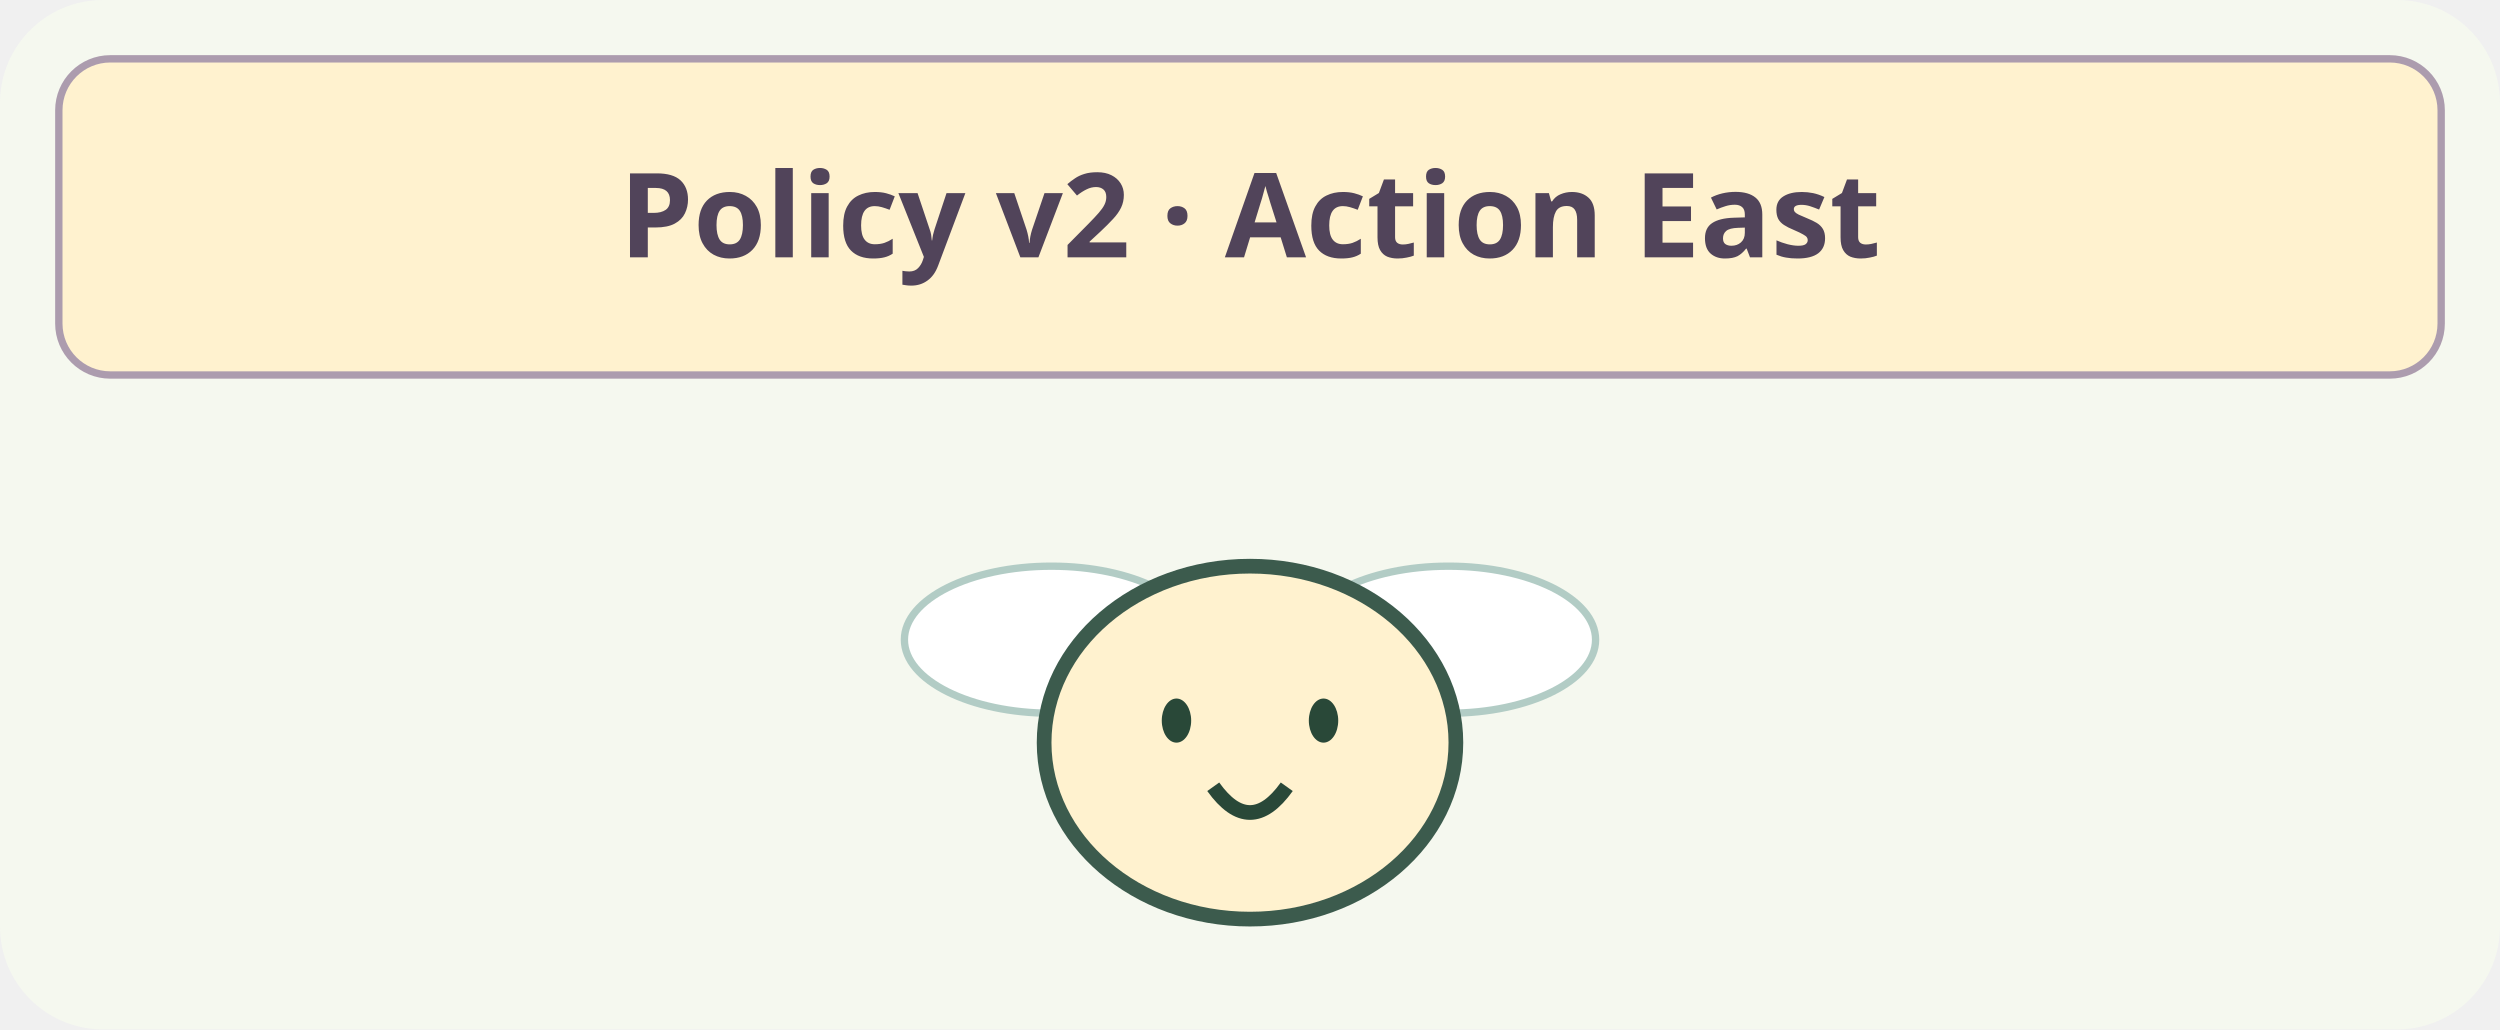
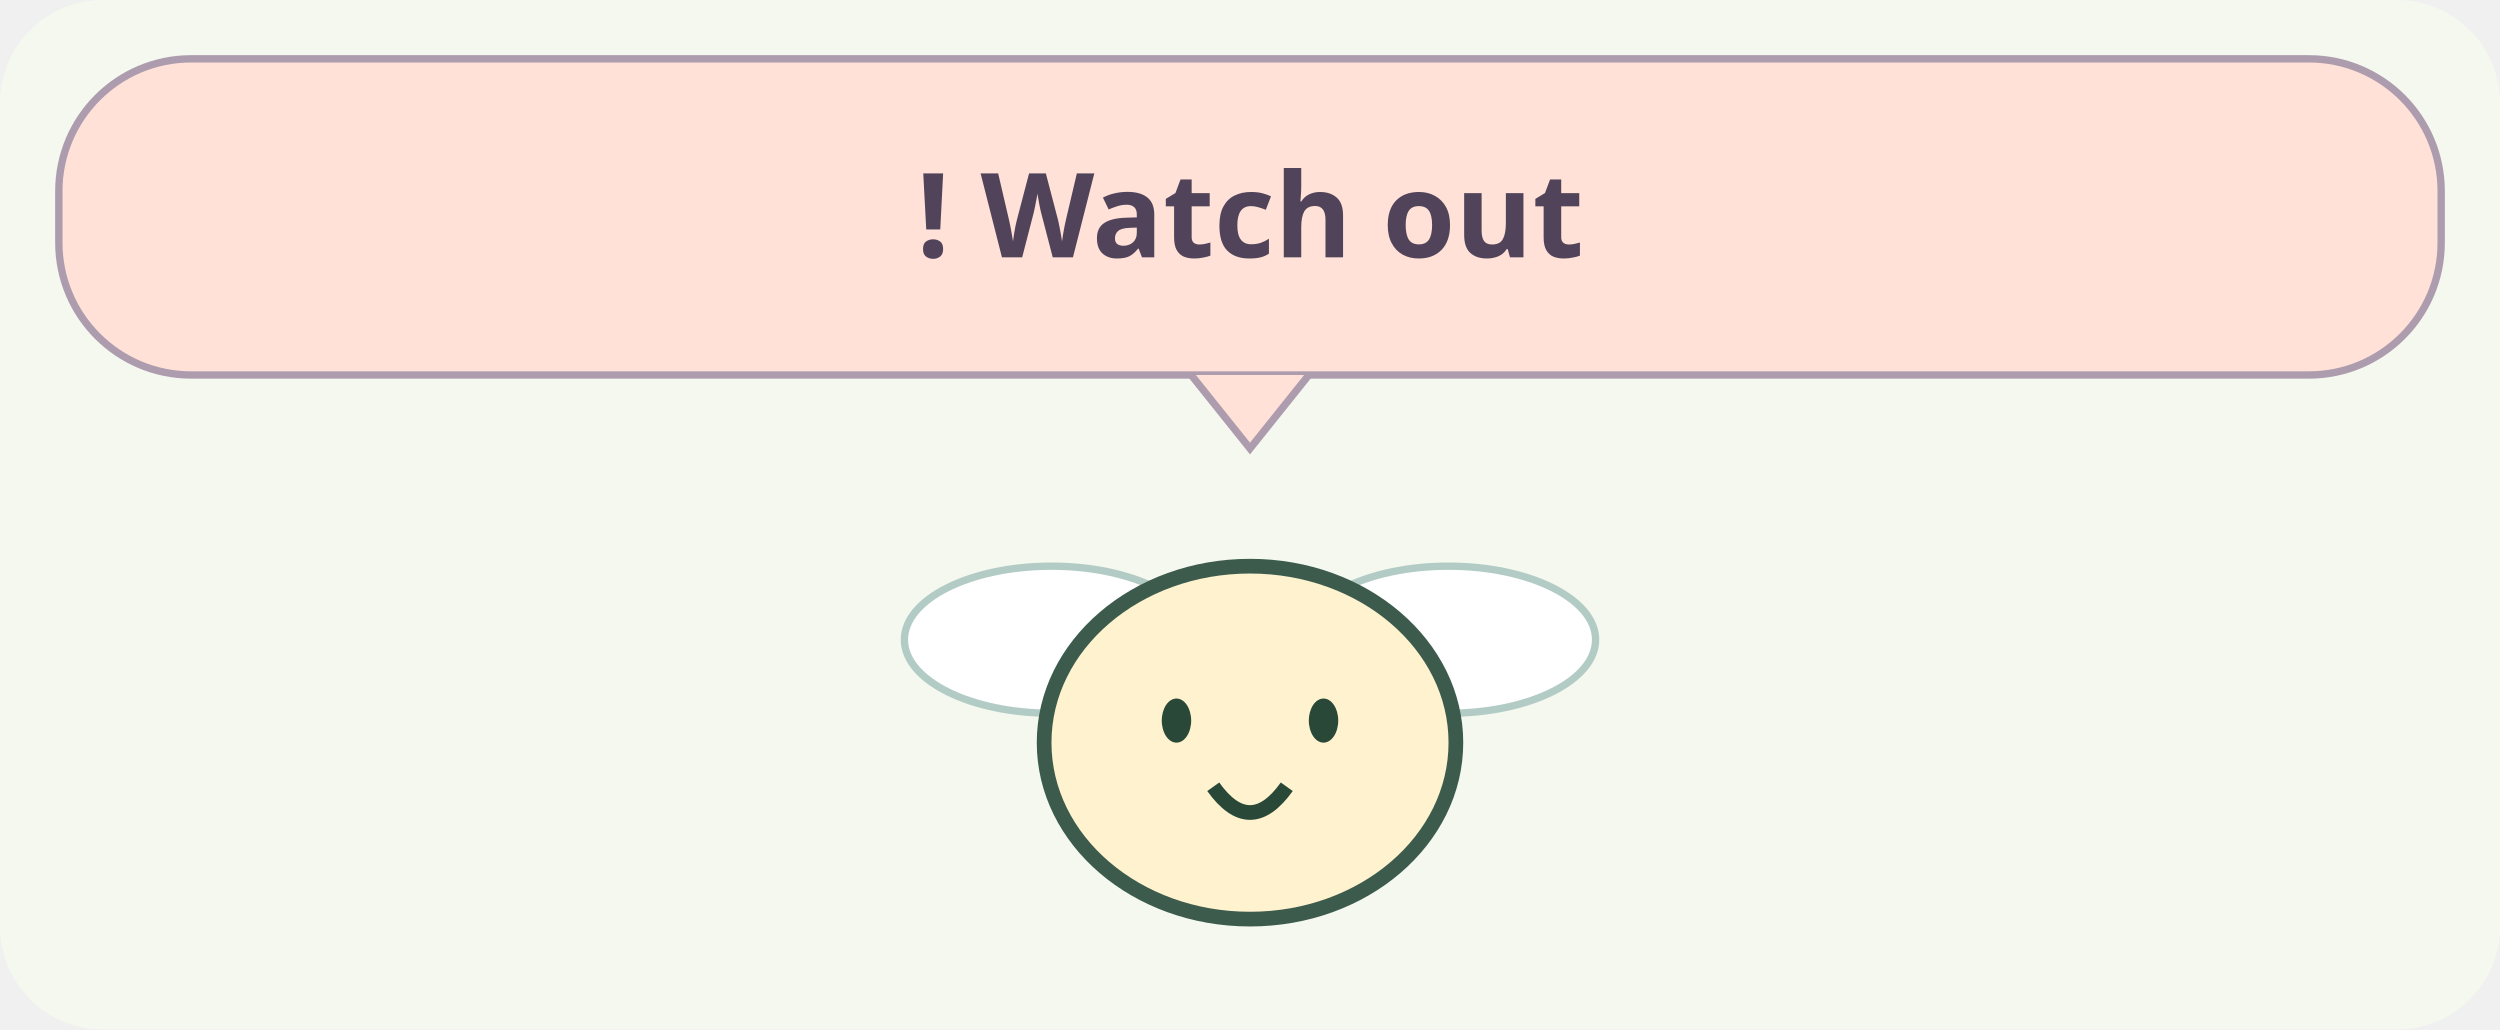
<svg xmlns="http://www.w3.org/2000/svg" width="340" height="140" viewBox="0 0 340 140">
  <rect width="340" height="140" rx="14" fill="#f5f8ef" />
-   <rect x="8" y="8" width="324" height="43" rx="7" fill="#fff2cf" stroke="#ac9cae" />
-   <text x="170" y="35" text-anchor="middle" font-family="system-ui,sans-serif" font-size="16" font-weight="600" fill="#51445a">Policy v2 · Action East</text>
+   <rect x="8" y="8" width="324" height="43" rx="18" fill="#ffe1d8" stroke="#ac9cae" />
+   <path d="M162 51l8 10 8-10" fill="#ffe1d8" stroke="#ac9cae" />
+   <text x="170" y="35" text-anchor="middle" font-family="system-ui,sans-serif" font-size="16" font-weight="600" fill="#51445a">! Watch out</text>
  <ellipse cx="143" cy="87" rx="20" ry="10" fill="white" stroke="#b2ccc5" />
  <ellipse cx="197" cy="87" rx="20" ry="10" fill="white" stroke="#b2ccc5" />
  <ellipse cx="170" cy="101" rx="28" ry="24" fill="#fff2cf" stroke="#3c5b4d" stroke-width="2" />
  <ellipse cx="160" cy="98" rx="2" ry="3" fill="#294838" />
  <ellipse cx="180" cy="98" rx="2" ry="3" fill="#294838" />
  <path d="M165 107q5 7 10 0" fill="none" stroke="#294838" stroke-width="2" />
</svg>
